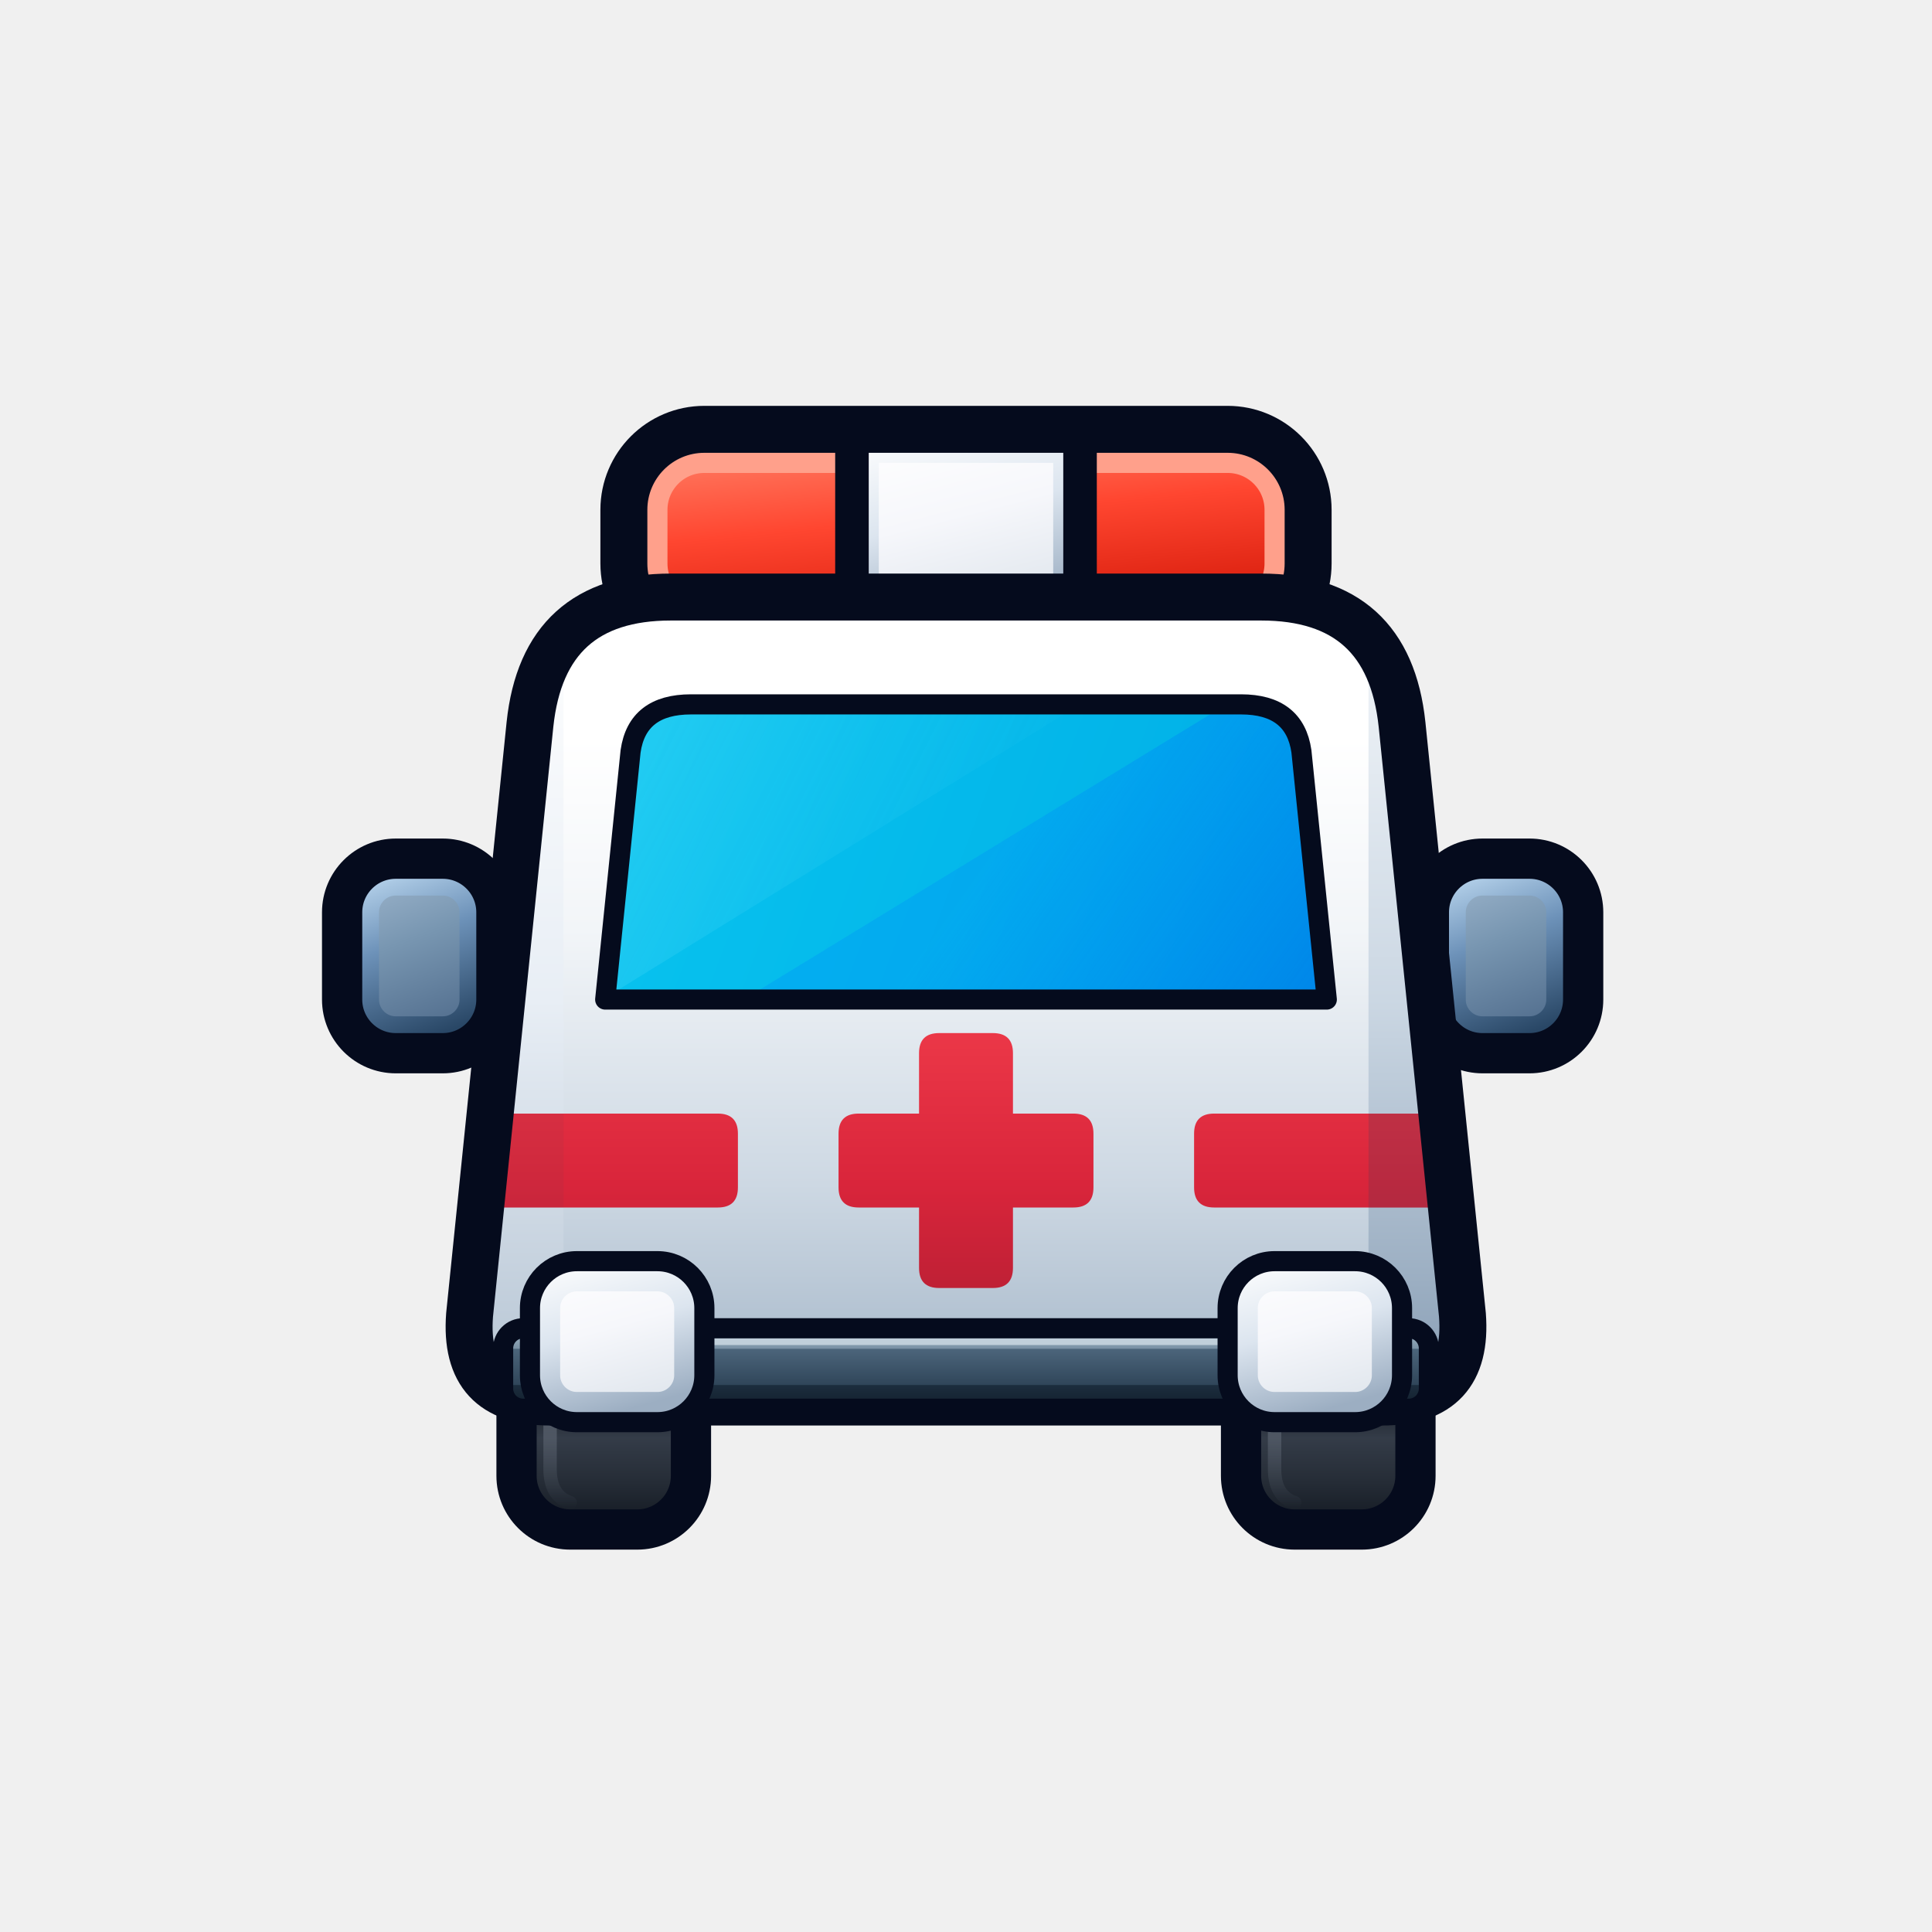
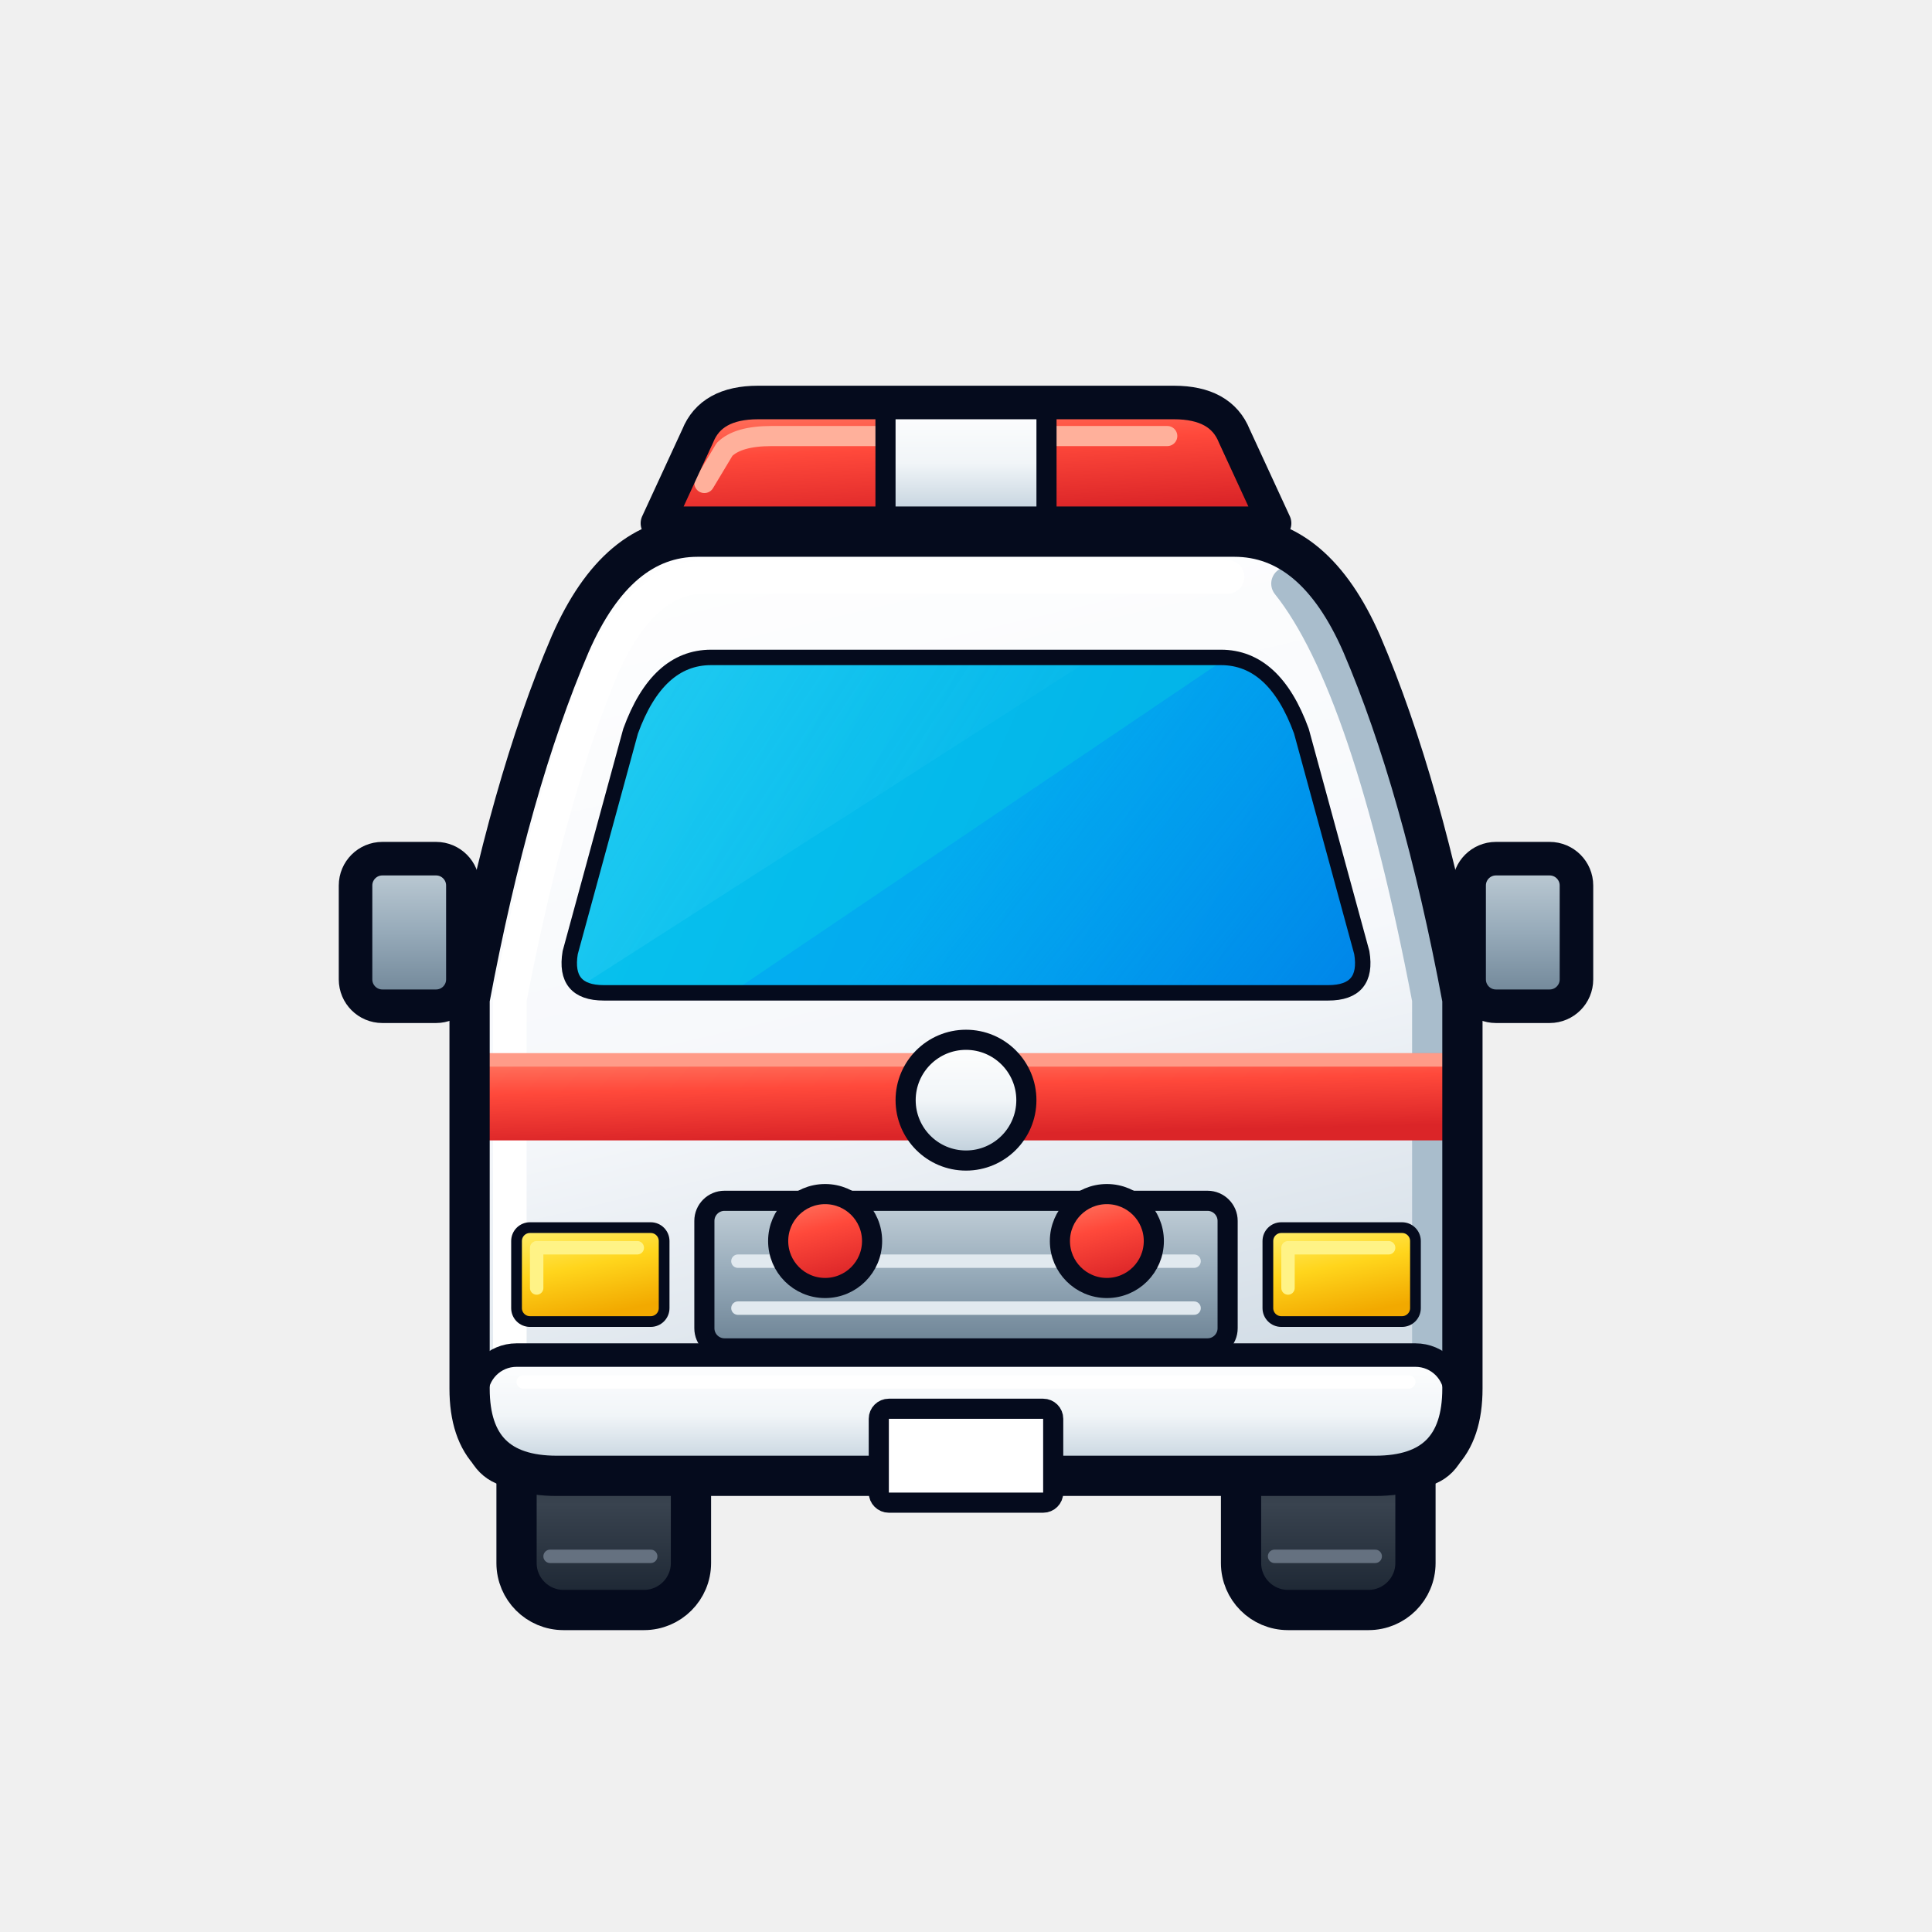
<svg xmlns="http://www.w3.org/2000/svg" width="288" height="288" viewBox="0 0 288 288" role="img" aria-labelledby="ambulance-title">
  <defs>
-     <linearGradient id="ambulance-body-edge-left" x1="0" y1="0" x2="0" y2="1">
+     <linearGradient id="ambulance-body-paint" x1="0" y1="0" x2=".25" y2="1">
      <stop offset="0" stop-color="#ffffff" />
-       <stop offset=".5" stop-color="#e8eef5" />
-       <stop offset="1" stop-color="#b5c4d3" />
+       <stop offset=".6" stop-color="#f6f8fb" />
+       <stop offset="1" stop-color="#d4dee7" />
    </linearGradient>
-     <linearGradient id="ambulance-body-edge-right" x1="0" y1="0" x2="0" y2="1">
-       <stop offset="0" stop-color="#f5f8fb" />
-       <stop offset=".5" stop-color="#cbd7e3" />
-       <stop offset="1" stop-color="#879db4" />
-     </linearGradient>
-     <linearGradient id="ambulance-body-paint" gradientUnits="userSpaceOnUse" x1="144" y1="110" x2="144" y2="205">
-       <stop offset="0" stop-color="#ffffff" />
-       <stop offset=".3" stop-color="#f2f5f8" />
-       <stop offset=".7" stop-color="#cdd8e3" />
-       <stop offset="1" stop-color="#a9bacb" />
-     </linearGradient>
-     <linearGradient id="ambulance-tire-paint" gradientUnits="userSpaceOnUse" x1="0" y1="207" x2="0" y2="228">
-       <stop offset="0" stop-color="#111720" />
-       <stop offset=".35" stop-color="#343c48" />
-       <stop offset=".65" stop-color="#262d37" />
-       <stop offset="1" stop-color="#111720" />
-     </linearGradient>
-     <linearGradient id="ambulance-tire-highlight" gradientUnits="userSpaceOnUse" x1="0" y1="211" x2="0" y2="225">
-       <stop offset="0" stop-color="#68717e" stop-opacity=".65" />
-       <stop offset="1" stop-color="#68717e" stop-opacity="0" />
-     </linearGradient>
-     <linearGradient id="ambulance-bumper-paint" gradientUnits="userSpaceOnUse" x1="0" y1="198" x2="0" y2="210">
-       <stop offset="0" stop-color="#a9bdcc" />
-       <stop offset=".25" stop-color="#7991a5" />
-       <stop offset=".26" stop-color="#4c657b" />
-       <stop offset=".7" stop-color="#30465a" />
-       <stop offset=".71" stop-color="#1c2d3e" />
-       <stop offset="1" stop-color="#111e2b" />
-     </linearGradient>
-     <linearGradient id="ambulance-screen-paint" gradientUnits="userSpaceOnUse" x1="92.235" y1="109.046" x2="194.147" y2="147.483">
+     <linearGradient id="ambulance-glass-paint" gradientUnits="userSpaceOnUse" x1="88" y1="98" x2="200" y2="148">
      <stop offset="0" stop-color="#08c4ef" />
      <stop offset="1" stop-color="#00ade6" />
    </linearGradient>
-     <linearGradient id="ambulance-glass-paint" gradientUnits="userSpaceOnUse" x1="98.706" y1="109.046" x2="157.75" y2="138.885">
-       <stop offset="0" stop-color="#77e6fc" stop-opacity="0.22" />
+     <linearGradient id="ambulance-glass-highlight" gradientUnits="userSpaceOnUse" x1="95" y1="98" x2="160" y2="140">
+       <stop offset="0" stop-color="#77e6fc" stop-opacity=".22" />
      <stop offset="1" stop-color="#34d2f4" stop-opacity="0" />
    </linearGradient>
-     <linearGradient id="ambulance-screen-shadow-paint" gradientUnits="userSpaceOnUse" x1="154.515" y1="117.644" x2="199" y2="149">
+     <linearGradient id="ambulance-glass-shadow" gradientUnits="userSpaceOnUse" x1="155" y1="110" x2="203" y2="148">
      <stop offset="0" stop-color="#008df9" stop-opacity=".3" />
      <stop offset="1" stop-color="#007be9" stop-opacity=".8" />
    </linearGradient>
-     <linearGradient id="ambulance-paper" x1="0" y1="0" x2=".3" y2="1">
-       <stop offset="0.0" stop-color="#ffffff" />
-       <stop offset="0.5" stop-color="#f6f7fb" />
-       <stop offset="1.0" stop-color="#e0e6ed" />
+     <linearGradient id="ambulance-headlight-gold" x1="0" y1="0" x2=".3" y2="1">
+       <stop offset="0" stop-color="#fff071" />
+       <stop offset=".5" stop-color="#ffd51c" />
+       <stop offset="1" stop-color="#f2a900" />
    </linearGradient>
-     <linearGradient id="ambulance-steel" x1="0" y1="0" x2=".3" y2="1">
-       <stop offset="0.0" stop-color="#a9bfd5" />
-       <stop offset="0.5" stop-color="#7896b1" />
-       <stop offset="1.0" stop-color="#516d8d" />
+     <linearGradient id="ambulance-red-paint" x1="0" y1="0" x2=".25" y2="1">
+       <stop offset="0" stop-color="#ff8069" />
+       <stop offset=".45" stop-color="#ff493b" />
+       <stop offset="1" stop-color="#db2528" />
    </linearGradient>
-     <linearGradient id="ambulance-red" gradientUnits="userSpaceOnUse" x1="144" y1="110" x2="144" y2="205">
-       <stop offset="0" stop-color="#ff6269" />
-       <stop offset=".3" stop-color="#f84450" />
-       <stop offset=".7" stop-color="#d9253b" />
-       <stop offset="1" stop-color="#a91c30" />
+     <linearGradient id="ambulance-steel-paint" x1="0" y1="0" x2="0" y2="1">
+       <stop offset="0" stop-color="#c3d0d9" />
+       <stop offset=".5" stop-color="#96aab9" />
+       <stop offset="1" stop-color="#6b8193" />
    </linearGradient>
-     <linearGradient id="ambulance-edge" x1="0" y1="0" x2=".3" y2="1">
-       <stop offset="0.0" stop-color="#d3ecff" />
-       <stop offset="0.5" stop-color="#6d92b9" />
-       <stop offset="1.0" stop-color="#294766" />
+     <linearGradient id="ambulance-bumper-paint" x1="0" y1="0" x2="0" y2="1">
+       <stop offset="0" stop-color="#ffffff" />
+       <stop offset=".5" stop-color="#f1f5f8" />
+       <stop offset="1" stop-color="#bacbd8" />
    </linearGradient>
-     <linearGradient id="ambulance-silver-edge" x1="0" y1="0" x2=".3" y2="1">
-       <stop offset="0.0" stop-color="#ffffff" />
-       <stop offset="0.5" stop-color="#dce5ef" />
-       <stop offset="1.0" stop-color="#9caec2" />
+     <linearGradient id="ambulance-tire-paint" x1="0" y1="0" x2="0" y2="1">
+       <stop offset="0" stop-color="#111720" />
+       <stop offset=".55" stop-color="#39434f" />
+       <stop offset="1" stop-color="#192330" />
    </linearGradient>
-     <linearGradient id="ambulance-red-lamp" x1="0" y1="0" x2=".3" y2="1">
-       <stop offset="0.0" stop-color="#ff8d73" />
-       <stop offset="0.5" stop-color="#ff4630" />
-       <stop offset="1.0" stop-color="#d51a0a" />
-     </linearGradient>
-     <rect id="ambulance-shape1" x="51" y="128" width="23" height="29" rx="8" />
-     <clipPath id="ambulance-shape1-clip">
-       <use href="#ambulance-shape1" />
+     <path id="ambulance-body" d="M104 80 H184 Q196 80 203 96 Q212 117 218 149 V207 Q218 220 205 220 H83 Q70 220 70 207 V149 Q76 117 85 96 Q92 80 104 80 Z" />
+     <clipPath id="ambulance-body-clip">
+       <use href="#ambulance-body" />
    </clipPath>
-     <rect id="ambulance-shape2" x="213" y="128" width="23" height="29" rx="8" />
-     <clipPath id="ambulance-shape2-clip">
-       <use href="#ambulance-shape2" />
+     <path id="ambulance-windshield" d="M106 98 H182 Q190 98 194 109 L203 142 Q204 148 198 148 H90 Q84 148 85 142 L94 109 Q98 98 106 98 Z" />
+     <clipPath id="ambulance-windshield-clip">
+       <use href="#ambulance-windshield" />
    </clipPath>
-     <rect id="ambulance-shape3" x="77" y="196" width="26" height="32" rx="8" />
-     <clipPath id="ambulance-shape3-clip">
-       <use href="#ambulance-shape3" />
-     </clipPath>
-     <rect id="ambulance-shape4" x="185" y="196" width="26" height="32" rx="8" />
-     <clipPath id="ambulance-shape4-clip">
-       <use href="#ambulance-shape4" />
-     </clipPath>
-     <rect id="ambulance-shape5" x="93" y="64" width="102" height="32" rx="12" />
-     <clipPath id="ambulance-shape5-clip">
-       <use href="#ambulance-shape5" />
-     </clipPath>
-     <rect id="ambulance-shape6" x="127" y="65" width="34" height="29" rx="0" />
-     <clipPath id="ambulance-shape6-clip">
-       <use href="#ambulance-shape6" />
-     </clipPath>
-     <path id="ambulance-shape7" d="M144 89 H100 Q81 89 79 108 L70 196 Q69 209 82 209 H206 Q219 209 218 196 L209 108 Q207 89 188 89 Z" />
-     <clipPath id="ambulance-shape7-clip">
-       <use href="#ambulance-shape7" />
-     </clipPath>
-     <path id="ambulance-shape8" d="M103 105 H185 Q193 105 194 112 L197.784 149 H90.216 L94 112 Q95 105 103 105 Z" />
-     <clipPath id="ambulance-shape8-clip">
-       <use href="#ambulance-shape8" />
-     </clipPath>
-     <path id="ambulance-shape9" d="M140 154 H148 Q151 154 151 157 V166 H160 Q163 166 163 169 V177 Q163 180 160 180 H151 V189 Q151 192 148 192 H140 Q137 192 137 189 V180 H128 Q125 180 125 177 V169 Q125 166 128 166 H137 V157 Q137 154 140 154 Z" />
-     <rect id="ambulance-shape10" x="75" y="198" width="138" height="12" rx="3" />
-     <clipPath id="ambulance-shape10-clip">
-       <use href="#ambulance-shape10" />
-     </clipPath>
-     <rect id="ambulance-shape11" x="79" y="188" width="26" height="24" rx="7" />
-     <clipPath id="ambulance-shape11-clip">
-       <use href="#ambulance-shape11" />
-     </clipPath>
-     <rect id="ambulance-shape12" x="183" y="188" width="26" height="24" rx="7" />
-     <clipPath id="ambulance-shape12-clip">
-       <use href="#ambulance-shape12" />
-     </clipPath>
-     <clipPath id="ambulance-red-bands-clip">
-       <path d="M71 166 H107 Q110 166 110 169 V177 Q110 180 107 180 H71 Z M217 166 H181 Q178 166 178 169 V177 Q178 180 181 180 H217 Z" />
+     <path id="ambulance-roof-beacon" d="M98 78 L104 65 Q106 60 113 60 H175 Q182 60 184 65 L190 78 Z" />
+     <clipPath id="ambulance-roof-beacon-clip">
+       <use href="#ambulance-roof-beacon" />
    </clipPath>
  </defs>
  <g stroke-linecap="round" stroke-linejoin="round">
-     <use href="#ambulance-shape1" fill="url(#ambulance-steel)" />
-     <use href="#ambulance-shape1" fill="none" stroke="url(#ambulance-edge)" stroke-width="11" clip-path="url(#ambulance-shape1-clip)" />
-     <use href="#ambulance-shape1" fill="none" stroke="#050b1d" stroke-width="6" />
-     <use href="#ambulance-shape2" fill="url(#ambulance-steel)" />
-     <use href="#ambulance-shape2" fill="none" stroke="url(#ambulance-edge)" stroke-width="11" clip-path="url(#ambulance-shape2-clip)" />
-     <use href="#ambulance-shape2" fill="none" stroke="#050b1d" stroke-width="6" />
-     <use href="#ambulance-shape3" fill="url(#ambulance-tire-paint)" />
-     <path d="M82 211 V219 Q82 223 85 224" fill="none" stroke="url(#ambulance-tire-highlight)" stroke-width="2" clip-path="url(#ambulance-shape3-clip)" />
-     <use href="#ambulance-shape3" fill="none" stroke="#050b1d" stroke-width="6" />
-     <use href="#ambulance-shape4" fill="url(#ambulance-tire-paint)" />
-     <path d="M190 211 V219 Q190 223 193 224" fill="none" stroke="url(#ambulance-tire-highlight)" stroke-width="2" clip-path="url(#ambulance-shape4-clip)" />
-     <use href="#ambulance-shape4" fill="none" stroke="#050b1d" stroke-width="6" />
-     <use href="#ambulance-shape5" fill="url(#ambulance-red-lamp)" />
-     <use href="#ambulance-shape5" fill="none" stroke="#ffa08b" stroke-width="13" clip-path="url(#ambulance-shape5-clip)" />
-     <use href="#ambulance-shape5" fill="none" stroke="#050b1d" stroke-width="7" />
-     <use href="#ambulance-shape6" fill="url(#ambulance-paper)" />
-     <use href="#ambulance-shape6" fill="none" stroke="url(#ambulance-silver-edge)" stroke-width="8" clip-path="url(#ambulance-shape6-clip)" />
-     <use href="#ambulance-shape6" fill="none" stroke="#050b1d" stroke-width="5" />
-     <use href="#ambulance-shape7" fill="url(#ambulance-body-paint)" />
-     <g id="ambulance-body-side-shadows" clip-path="url(#ambulance-shape7-clip)">
-       <rect x="64" y="89" width="20" height="120" fill="url(#ambulance-body-edge-left)" />
-       <rect x="204" y="89" width="20" height="120" fill="url(#ambulance-body-edge-right)" />
+     <rect x="77" y="205" width="26" height="35" rx="7" fill="url(#ambulance-tire-paint)" stroke="#050b1d" stroke-width="6" />
+     <rect x="185" y="205" width="26" height="35" rx="7" fill="url(#ambulance-tire-paint)" stroke="#050b1d" stroke-width="6" />
+     <path d="M82 232 H97 M190 232 H205" fill="none" stroke="#657180" stroke-width="2" />
+     <path d="M74 136 H62 M214 136 H226" fill="none" stroke="#050b1d" stroke-width="6" />
+     <rect x="53" y="128" width="16" height="22" rx="4" fill="url(#ambulance-steel-paint)" stroke="#050b1d" stroke-width="5" />
+     <rect x="219" y="128" width="16" height="22" rx="4" fill="url(#ambulance-steel-paint)" stroke="#050b1d" stroke-width="5" />
+     <use href="#ambulance-body" fill="url(#ambulance-body-paint)" />
+     <g clip-path="url(#ambulance-body-clip)">
+       <path d="M76 203 V149 Q82 118 90 99 Q96 86 105 86 H183" fill="none" stroke="#ffffff" stroke-width="5" />
+       <path d="M192 87 Q204 102 213 149 V207 Q213 215 204 215" fill="none" stroke="#a9bdcc" stroke-width="5" />
+       <path d="M68 157 H220 V170 H68 Z" fill="url(#ambulance-red-paint)" />
+       <path d="M73 158 H215" fill="none" stroke="#ff9b88" stroke-width="2" />
    </g>
-     <path d="M71 166 H107 Q110 166 110 169 V177 Q110 180 107 180 H71 Z" fill="url(#ambulance-red)" stroke="none" stroke-width="0" clip-path="url(#ambulance-shape7-clip)" />
-     <path d="M217 166 H181 Q178 166 178 169 V177 Q178 180 181 180 H217 Z" fill="url(#ambulance-red)" stroke="none" stroke-width="0" clip-path="url(#ambulance-shape7-clip)" />
-     <g clip-path="url(#ambulance-shape7-clip)">
-       <g clip-path="url(#ambulance-red-bands-clip)" fill="#243d56">
-         <rect x="64" y="89" width="20" height="120" opacity=".06" />
-         <rect x="204" y="89" width="20" height="120" opacity=".18" />
-       </g>
+     <use href="#ambulance-windshield" fill="url(#ambulance-glass-paint)" />
+     <g clip-path="url(#ambulance-windshield-clip)">
+       <path d="M85 98 H163 L85 148 Z" fill="url(#ambulance-glass-highlight)" />
+       <path d="M183 98 H204 V148 H109 Z" fill="url(#ambulance-glass-shadow)" />
    </g>
-     <use href="#ambulance-shape8" fill="url(#ambulance-screen-paint)" />
-     <path d="M89 105 H160.985 L89 149.506 Z" fill="url(#ambulance-glass-paint)" clip-path="url(#ambulance-shape8-clip)" />
-     <path d="M182.824 105 H199 V149 H110.838 Z" fill="url(#ambulance-screen-shadow-paint)" clip-path="url(#ambulance-shape8-clip)" />
-     <use href="#ambulance-shape8" fill="none" stroke="#050b1d" stroke-width="3" />
-     <use href="#ambulance-shape9" fill="url(#ambulance-red)" />
-     <path d="M144 89 H100 Q81 89 79 108 L70 196 Q69 209 82 209 H206 Q219 209 218 196 L209 108 Q207 89 188 89 Z" fill="none" stroke="#050b1d" stroke-width="7" />
-     <use href="#ambulance-shape10" fill="url(#ambulance-bumper-paint)" />
-     <path d="M78 200 H210" fill="none" stroke="#c0cfda" stroke-width="1" clip-path="url(#ambulance-shape10-clip)" />
-     <use href="#ambulance-shape10" fill="none" stroke="#050b1d" stroke-width="3" />
-     <use href="#ambulance-shape11" fill="url(#ambulance-paper)" />
-     <use href="#ambulance-shape11" fill="none" stroke="url(#ambulance-silver-edge)" stroke-width="9" clip-path="url(#ambulance-shape11-clip)" />
-     <use href="#ambulance-shape11" fill="none" stroke="#050b1d" stroke-width="3" />
-     <use href="#ambulance-shape12" fill="url(#ambulance-paper)" />
-     <use href="#ambulance-shape12" fill="none" stroke="url(#ambulance-silver-edge)" stroke-width="9" clip-path="url(#ambulance-shape12-clip)" />
-     <use href="#ambulance-shape12" fill="none" stroke="#050b1d" stroke-width="3" />
+     <use href="#ambulance-windshield" fill="none" stroke="#050b1d" stroke-width="2.3" />
+     <use href="#ambulance-roof-beacon" fill="url(#ambulance-red-paint)" />
+     <path d="M105 72 L108 67 Q110 65 115 65 H174" fill="none" stroke="#ffb09b" stroke-width="3" clip-path="url(#ambulance-roof-beacon-clip)" />
+     <g clip-path="url(#ambulance-roof-beacon-clip)">
+       <rect x="132" y="60" width="24" height="18" fill="url(#ambulance-bumper-paint)" />
+       <path d="M132 60 V78 M156 60 V78" fill="none" stroke="#050b1d" stroke-width="3" />
+     </g>
+     <use href="#ambulance-roof-beacon" fill="none" stroke="#050b1d" stroke-width="5" />
+     <circle cx="144" cy="164" r="9" fill="url(#ambulance-bumper-paint)" stroke="#050b1d" stroke-width="3" />
+     <rect x="105" y="179" width="78" height="22" rx="3" fill="url(#ambulance-steel-paint)" stroke="#050b1d" stroke-width="3" />
+     <path d="M110 188 H178 M110 195 H178" fill="none" stroke="#e1e9ef" stroke-width="2" />
+     <circle cx="123" cy="185" r="7" fill="url(#ambulance-red-paint)" stroke="#050b1d" stroke-width="3" />
+     <circle cx="165" cy="185" r="7" fill="url(#ambulance-red-paint)" stroke="#050b1d" stroke-width="3" />
+     <rect x="77" y="183" width="22" height="14" rx="2" fill="url(#ambulance-headlight-gold)" stroke="#050b1d" stroke-width="1.6" />
+     <path d="M80 192 V186 H95" fill="none" stroke="#fff386" stroke-width="2" />
+     <rect x="189" y="183" width="22" height="14" rx="2" fill="url(#ambulance-headlight-gold)" stroke="#050b1d" stroke-width="1.6" />
+     <path d="M192 192 V186 H207" fill="none" stroke="#fff386" stroke-width="2" />
+     <rect x="71" y="202" width="146" height="18" rx="6" fill="url(#ambulance-bumper-paint)" stroke="#050b1d" stroke-width="3.5" />
+     <path d="M78 206 H210" fill="none" stroke="#ffffff" stroke-width="2" />
+     <use href="#ambulance-body" fill="none" stroke="#050b1d" stroke-width="6" />
+     <rect x="131" y="210" width="26" height="14" rx="1.5" fill="#ffffff" stroke="#050b1d" stroke-width="3" />
  </g>
</svg>
